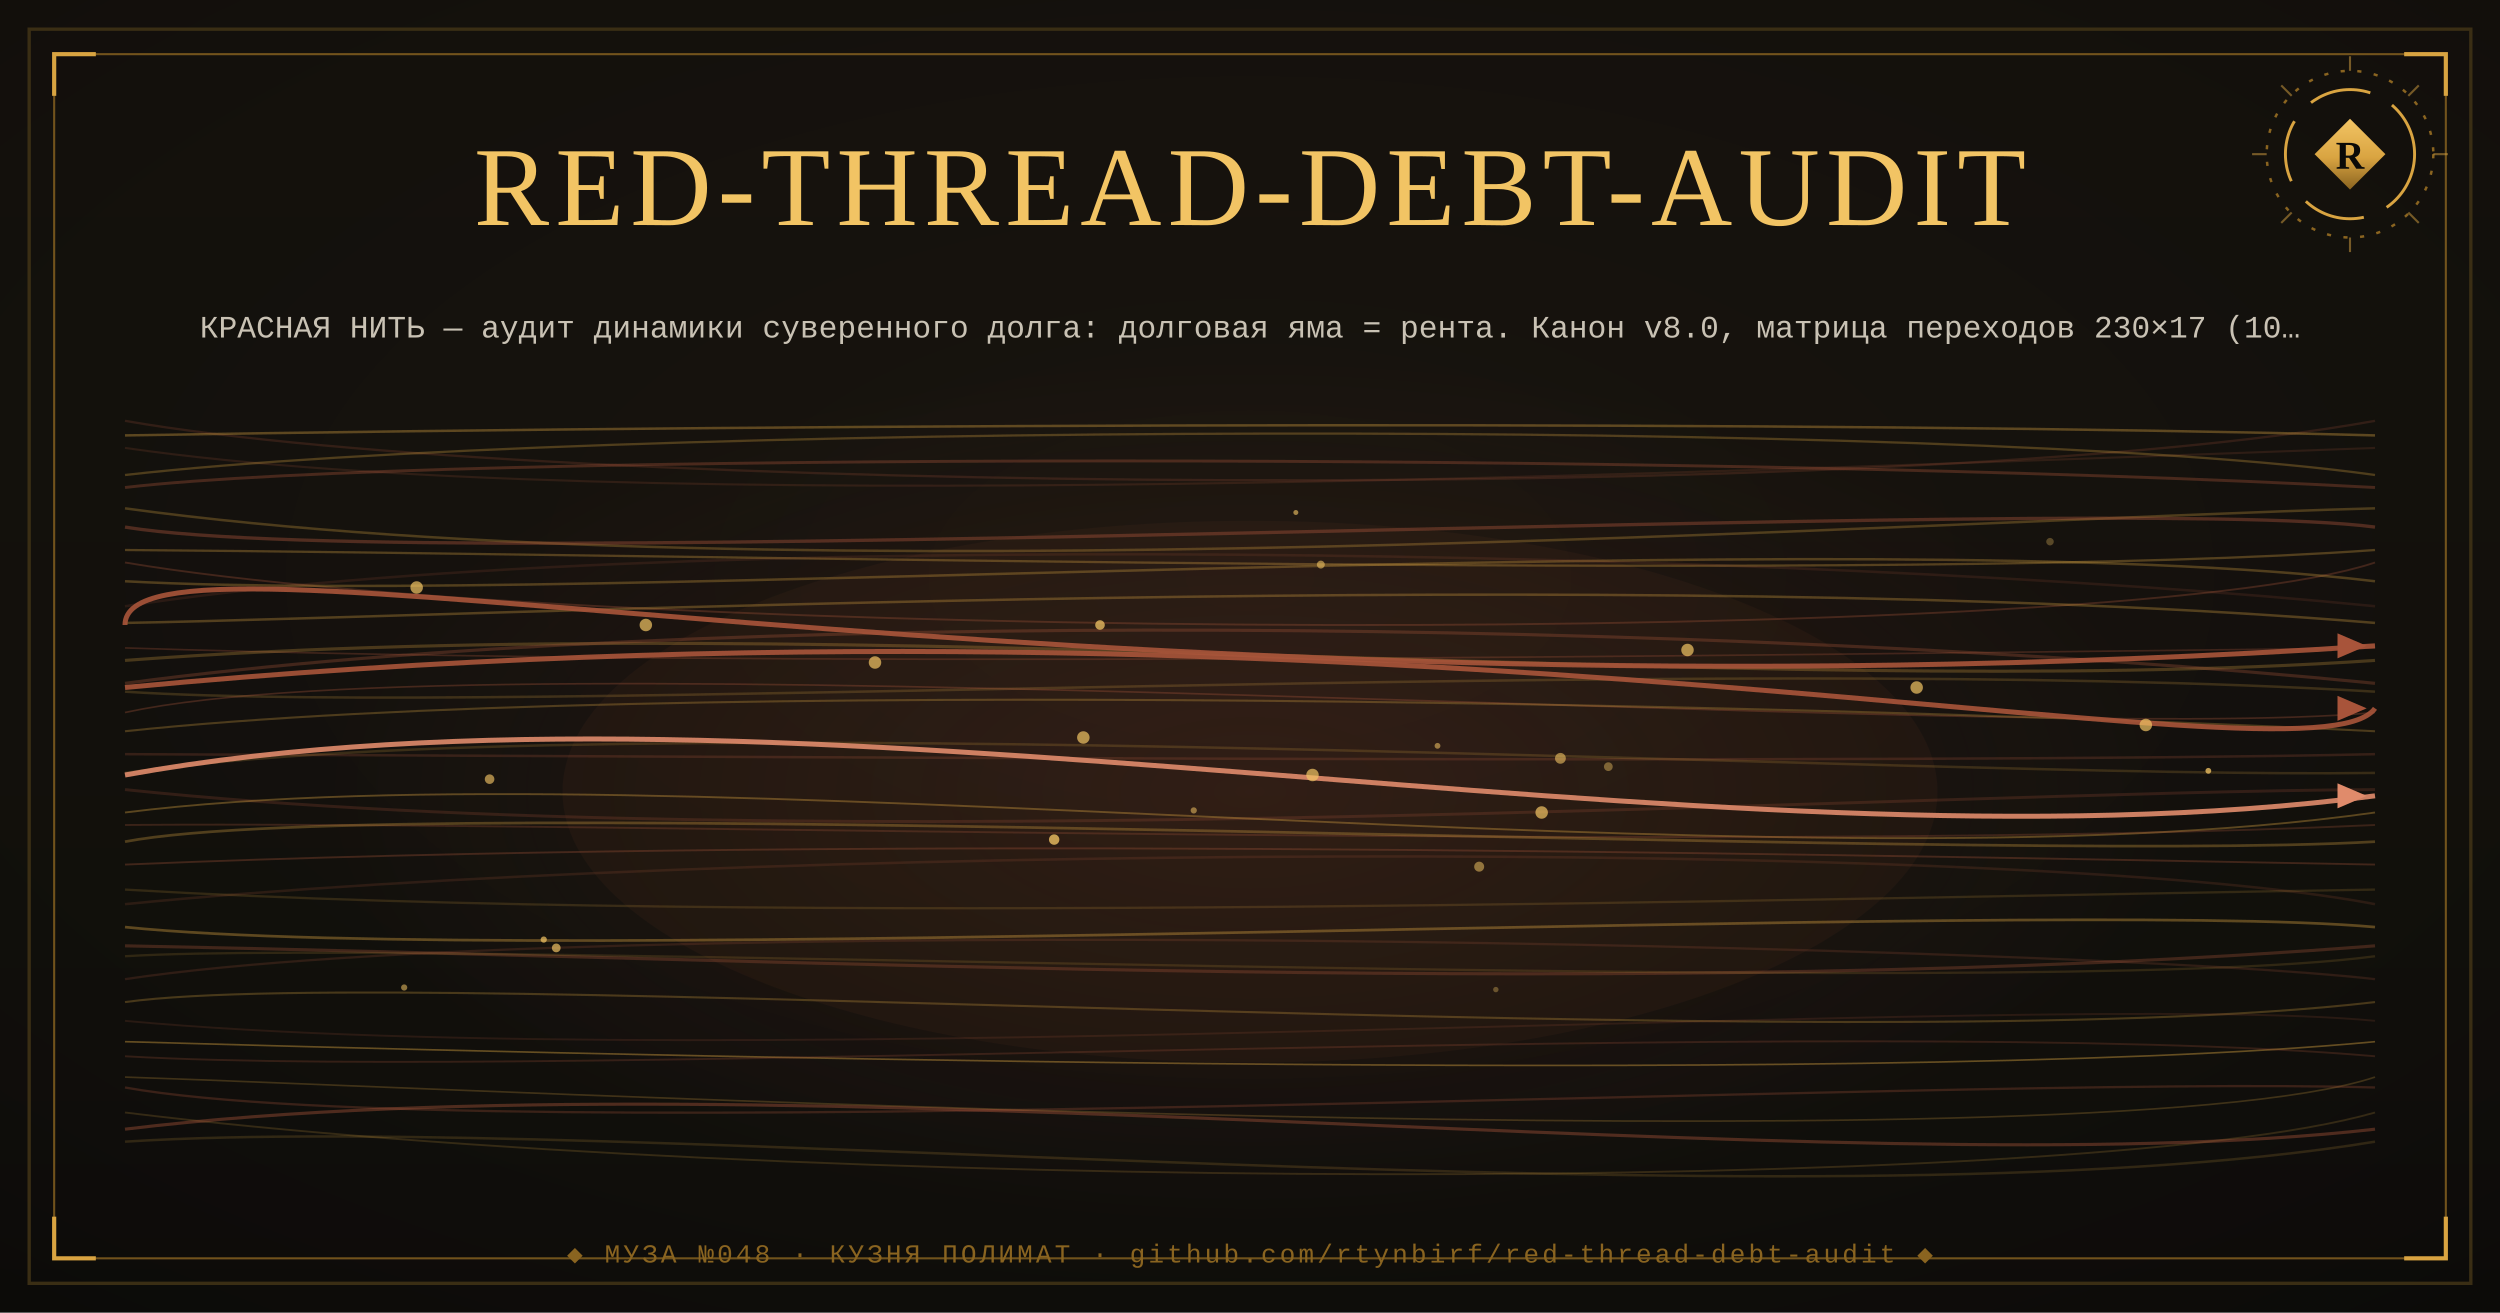
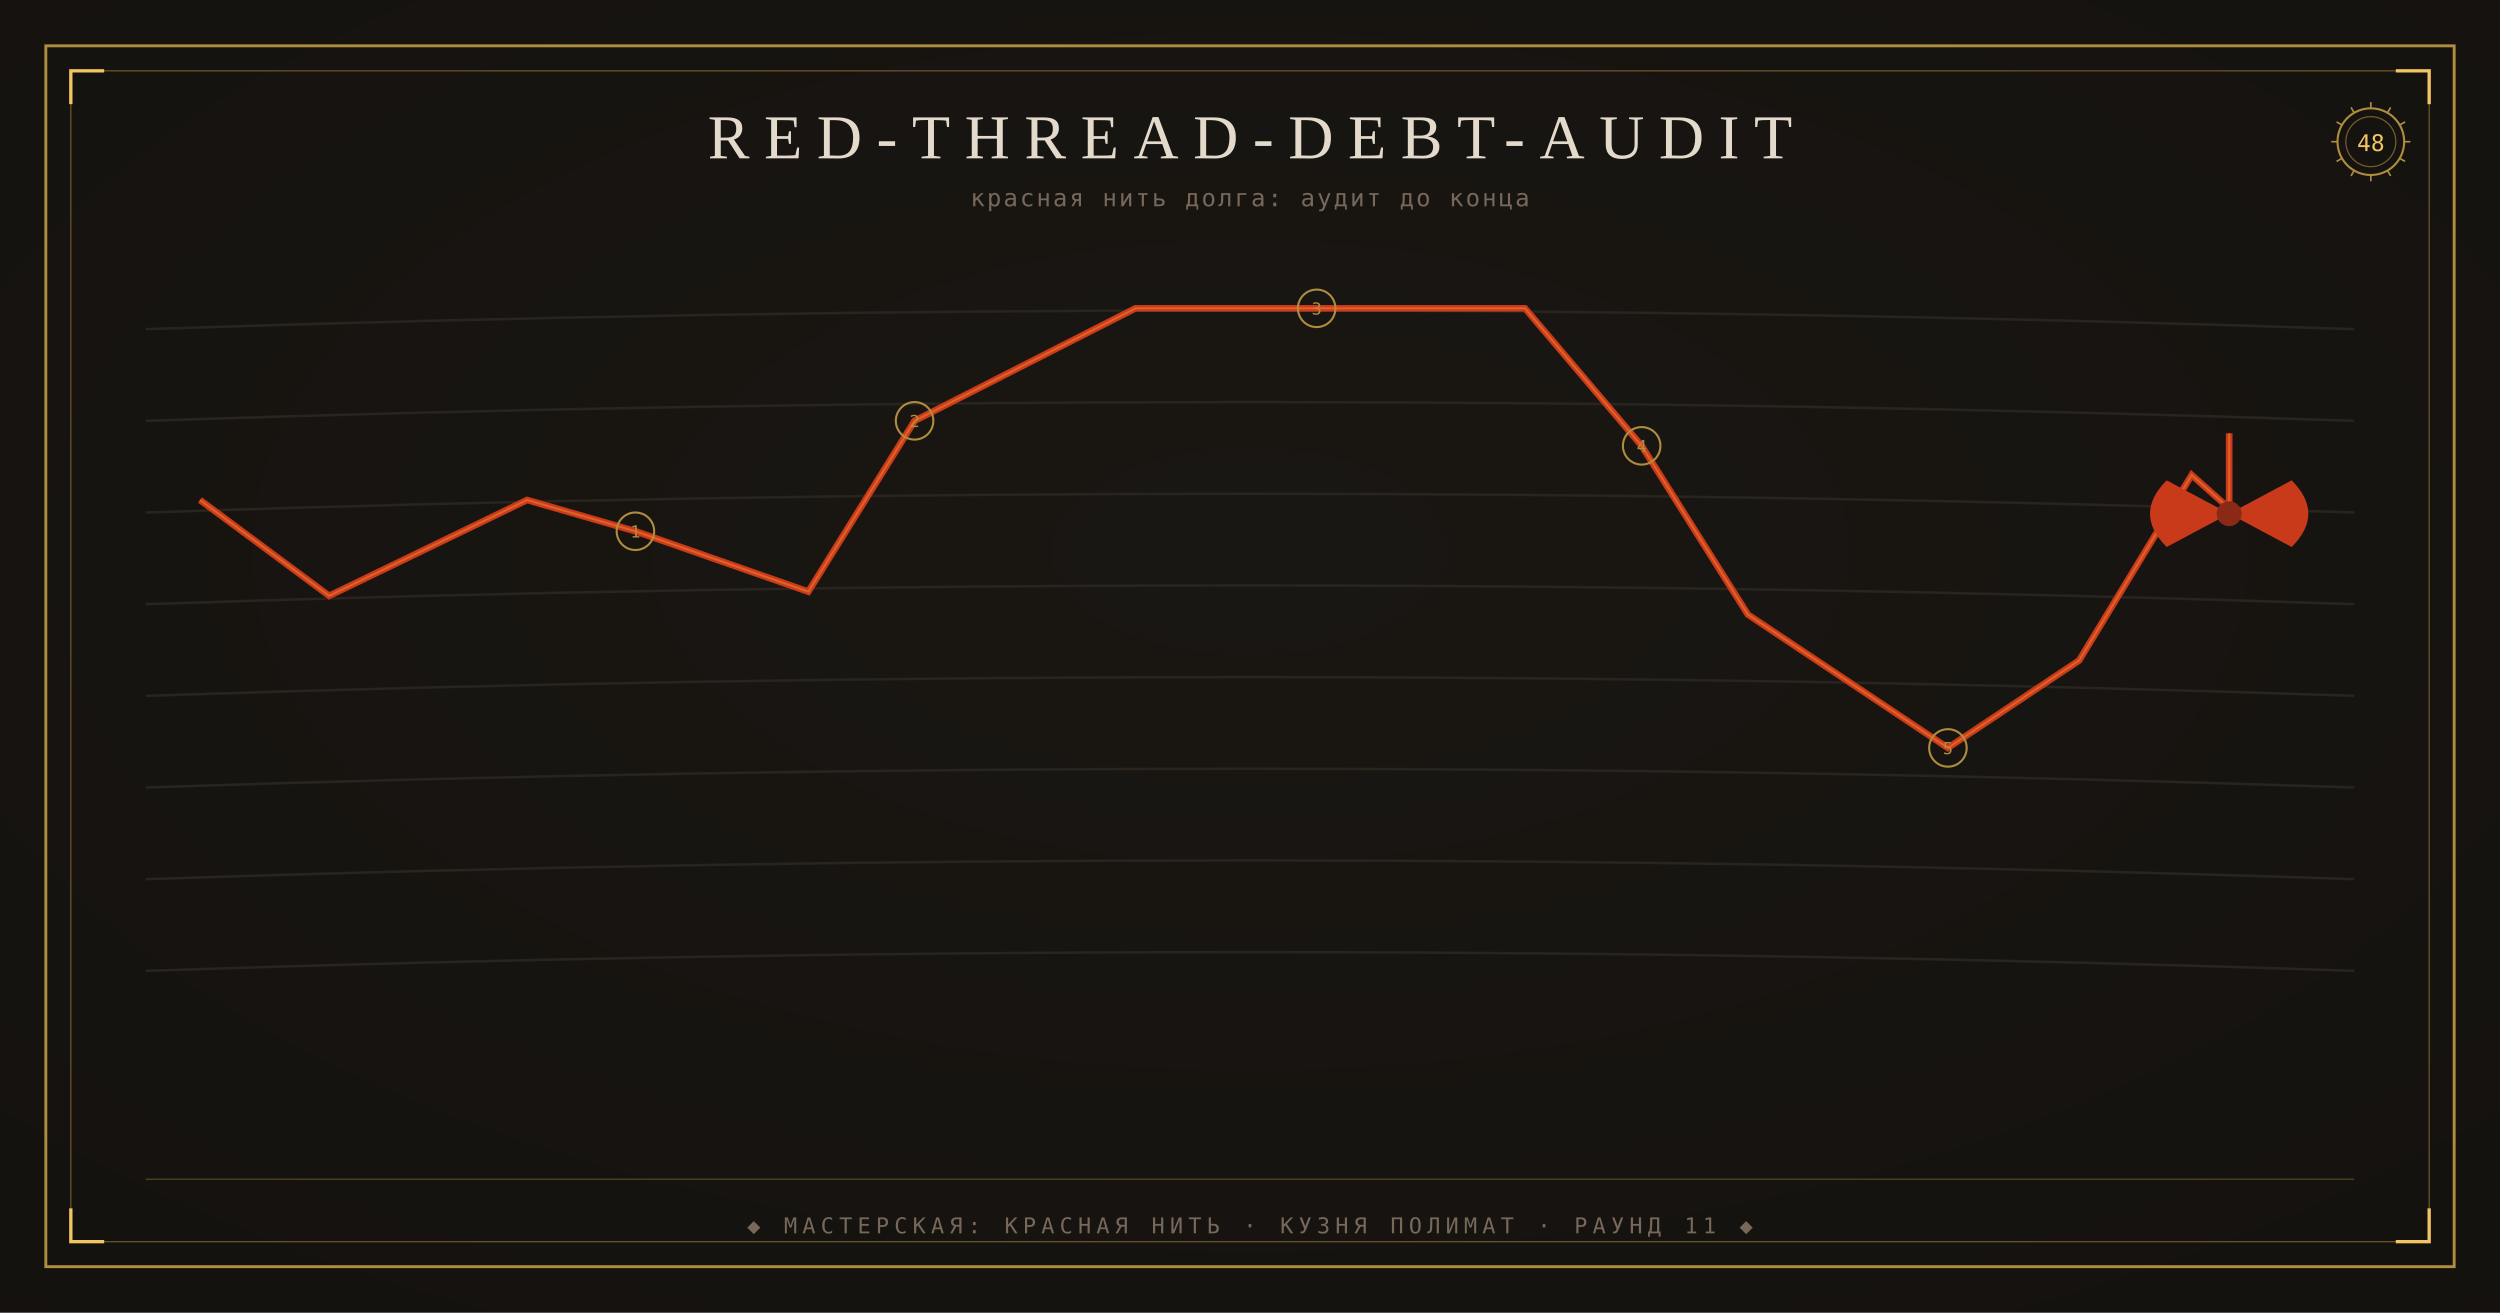
<svg xmlns="http://www.w3.org/2000/svg" viewBox="0 0 1200 630" width="1200" height="630">
-   <defs>
-     <linearGradient id="bg" x1="0" y1="0" x2="0" y2="1">
-       <stop offset="0" stop-color="#17120C" />
-       <stop offset="0.55" stop-color="#12100C" />
-       <stop offset="1" stop-color="#0B0A08" />
-     </linearGradient>
-     <linearGradient id="gGold" x1="0" y1="0" x2="0" y2="1">
-       <stop offset="0" stop-color="#F2C464" />
-       <stop offset="0.55" stop-color="#D9A441" />
-       <stop offset="1" stop-color="#8A6420" />
-     </linearGradient>
-     <linearGradient id="gGoldX" x1="0" y1="0" x2="1" y2="0">
-       <stop offset="0" stop-color="#8A6420" stop-opacity="0" />
-       <stop offset="0.5" stop-color="#F2C464" />
-       <stop offset="1" stop-color="#8A6420" stop-opacity="0" />
-     </linearGradient>
-     <radialGradient id="gVig" cx="0.5" cy="0.44" r="0.85">
-       <stop offset="0" stop-color="#1C1610" />
-       <stop offset="0.6" stop-color="#12100C" />
-       <stop offset="1" stop-color="#0B0A08" />
-     </radialGradient>
-     <radialGradient id="gMood" cx="0.5" cy="0.5" r="0.5">
-       <stop offset="0" stop-color="#A8543A" stop-opacity="0.13" />
-       <stop offset="1" stop-color="#A8543A" stop-opacity="0" />
-     </radialGradient>
-   </defs>
-   <rect width="1200" height="630" fill="url(#bg)" />
-   <rect width="1200" height="630" fill="url(#gVig)" opacity="0.6" />
-   <rect x="150" y="170" width="900" height="420" fill="url(#gMood)" />
-   <rect x="14" y="14" width="1172" height="602" fill="none" stroke="#3A2E14" stroke-width="1.6" />
-   <rect x="26" y="26" width="1148" height="578" fill="none" stroke="#8A6420" stroke-width="1" opacity="0.8" />
-   <path d="M 26 46 V 26 H 46" stroke="#D9A441" stroke-width="2" fill="none" />
-   <path d="M 1154 26 H 1174 V 46" stroke="#D9A441" stroke-width="2" fill="none" />
-   <path d="M 1174 584 V 604 H 1154" stroke="#D9A441" stroke-width="2" fill="none" />
-   <path d="M 46 604 H 26 V 584" stroke="#D9A441" stroke-width="2" fill="none" />
-   <text x="600" y="108" text-anchor="middle" font-family="Georgia, 'Times New Roman', serif" font-size="54" fill="#F2C464" letter-spacing="3">RED-THREAD-DEBT-AUDIT</text>
-   <line x1="240" y1="132" x2="960" y2="132" stroke="url(#gGoldX)" stroke-width="2" />
-   <text x="600" y="162" text-anchor="middle" font-family="'Courier New', monospace" font-size="15" fill="#C9C2B4">КРАСНАЯ НИТЬ — аудит динамики суверенного долга: долговая яма = рента. Канон v8.0, матрица переходов 230×17 (10…</text>
-   <ellipse cx="600" cy="380" rx="330" ry="130" fill="#A8543A" opacity="0.06" />
-   <path d="M 60 202 C 260 237, 913 243, 1140 202" fill="none" stroke="#A8543A" stroke-width="1.1" opacity="0.21" />
-   <path d="M 60 209 C 414 203, 880 202, 1140 209" fill="none" stroke="#D9A441" stroke-width="1.2" opacity="0.37" />
-   <path d="M 60 215 C 296 249, 811 227, 1140 215" fill="none" stroke="#A8543A" stroke-width="1.0" opacity="0.18" />
-   <path d="M 60 228 C 281 203, 941 200, 1140 228" fill="none" stroke="#D9A441" stroke-width="1.1" opacity="0.30" />
-   <path d="M 60 234 C 205 217, 823 217, 1140 234" fill="none" stroke="#A8543A" stroke-width="1.4" opacity="0.35" />
-   <path d="M 60 244 C 374 287, 918 250, 1140 244" fill="none" stroke="#D9A441" stroke-width="1.2" opacity="0.29" />
-   <path d="M 60 253 C 209 277, 1012 236, 1140 253" fill="none" stroke="#A8543A" stroke-width="1.6" opacity="0.41" />
-   <path d="M 60 264 C 341 266, 919 280, 1140 264" fill="none" stroke="#D9A441" stroke-width="1.1" opacity="0.32" />
-   <path d="M 60 270 C 285 308, 1015 312, 1140 270" fill="none" stroke="#A8543A" stroke-width="0.9" opacity="0.32" />
-   <path d="M 60 279 C 284 291, 895 250, 1140 279" fill="none" stroke="#D9A441" stroke-width="1.2" opacity="0.31" />
-   <path d="M 60 291 C 310 252, 869 264, 1140 291" fill="none" stroke="#A8543A" stroke-width="1.2" opacity="0.16" />
-   <path d="M 60 299 C 229 296, 788 270, 1140 299" fill="none" stroke="#D9A441" stroke-width="1.2" opacity="0.32" />
-   <path d="M 60 311 C 371 321, 806 315, 1140 311" fill="none" stroke="#A8543A" stroke-width="0.8" opacity="0.29" />
-   <path d="M 60 317 C 409 291, 842 337, 1140 317" fill="none" stroke="#D9A441" stroke-width="1.5" opacity="0.27" />
-   <path d="M 60 328 C 337 291, 826 297, 1140 328" fill="none" stroke="#A8543A" stroke-width="1.5" opacity="0.32" />
-   <path d="M 60 332 C 246 344, 821 313, 1140 332" fill="none" stroke="#D9A441" stroke-width="1.2" opacity="0.21" />
-   <path d="M 60 342 C 234 304, 966 358, 1140 342" fill="none" stroke="#A8543A" stroke-width="0.8" opacity="0.33" />
-   <path d="M 60 351 C 314 324, 901 339, 1140 351" fill="none" stroke="#D9A441" stroke-width="1.0" opacity="0.29" />
-   <path d="M 60 362 C 325 363, 915 367, 1140 362" fill="none" stroke="#A8543A" stroke-width="1.2" opacity="0.24" />
-   <path d="M 60 371 C 299 337, 922 374, 1140 371" fill="none" stroke="#D9A441" stroke-width="1.2" opacity="0.19" />
-   <path d="M 60 379 C 383 413, 922 380, 1140 379" fill="none" stroke="#A8543A" stroke-width="1.4" opacity="0.22" />
-   <path d="M 60 390 C 323 357, 857 430, 1140 390" fill="none" stroke="#D9A441" stroke-width="0.9" opacity="0.37" />
-   <path d="M 60 396 C 283 394, 836 410, 1140 396" fill="none" stroke="#A8543A" stroke-width="0.9" opacity="0.27" />
-   <path d="M 60 404 C 192 379, 949 415, 1140 404" fill="none" stroke="#D9A441" stroke-width="1.3" opacity="0.32" />
-   <path d="M 60 415 C 394 401, 820 409, 1140 415" fill="none" stroke="#A8543A" stroke-width="0.9" opacity="0.32" />
-   <path d="M 60 427 C 365 445, 878 431, 1140 427" fill="none" stroke="#D9A441" stroke-width="1.1" opacity="0.17" />
-   <path d="M 60 434 C 342 406, 968 401, 1140 434" fill="none" stroke="#A8543A" stroke-width="1.2" opacity="0.18" />
-   <path d="M 60 445 C 256 465, 984 431, 1140 445" fill="none" stroke="#D9A441" stroke-width="1.3" opacity="0.38" />
-   <path d="M 60 454 C 380 460, 793 481, 1140 454" fill="none" stroke="#A8543A" stroke-width="1.5" opacity="0.32" />
-   <path d="M 60 459 C 205 450, 974 481, 1140 459" fill="none" stroke="#D9A441" stroke-width="1.1" opacity="0.16" />
-   <path d="M 60 470 C 280 437, 1001 454, 1140 470" fill="none" stroke="#A8543A" stroke-width="1.1" opacity="0.20" />
-   <path d="M 60 481 C 198 462, 892 510, 1140 481" fill="none" stroke="#D9A441" stroke-width="1.0" opacity="0.28" />
-   <path d="M 60 490 C 353 517, 982 475, 1140 490" fill="none" stroke="#A8543A" stroke-width="0.9" opacity="0.17" />
-   <path d="M 60 500 C 235 505, 898 523, 1140 500" fill="none" stroke="#D9A441" stroke-width="0.8" opacity="0.42" />
-   <path d="M 60 507 C 268 519, 896 486, 1140 507" fill="none" stroke="#A8543A" stroke-width="0.9" opacity="0.24" />
-   <path d="M 60 517 C 216 522, 1004 562, 1140 517" fill="none" stroke="#D9A441" stroke-width="0.8" opacity="0.24" />
-   <path d="M 60 522 C 228 552, 935 516, 1140 522" fill="none" stroke="#A8543A" stroke-width="1.1" opacity="0.28" />
-   <path d="M 60 534 C 368 572, 998 575, 1140 534" fill="none" stroke="#D9A441" stroke-width="0.9" opacity="0.19" />
-   <path d="M 60 542 C 375 504, 886 571, 1140 542" fill="none" stroke="#A8543A" stroke-width="1.5" opacity="0.42" />
-   <path d="M 60 548 C 297 533, 871 592, 1140 548" fill="none" stroke="#D9A441" stroke-width="1.2" opacity="0.17" />
-   <path d="M 60 300 C 60 242, 500 352, 1140 310" fill="none" stroke="#A8543A" stroke-width="2.4" opacity="0.9" />
-   <path d="M 1136 310 l -14 -6 l 0 12 Z" fill="#A8543A" />
-   <circle cx="200" cy="282" r="3" fill="#F2C464" opacity="0.7" />
-   <circle cx="310" cy="300" r="3" fill="#F2C464" opacity="0.7" />
-   <circle cx="420" cy="318" r="3" fill="#F2C464" opacity="0.7" />
-   <path d="M 60 372 C 380 314, 820 424, 1140 382" fill="none" stroke="#E08B6B" stroke-width="2.4" opacity="0.9" />
-   <path d="M 1136 382 l -14 -6 l 0 12 Z" fill="#E08B6B" />
-   <circle cx="520" cy="354" r="3" fill="#F2C464" opacity="0.7" />
-   <circle cx="630" cy="372" r="3" fill="#F2C464" opacity="0.7" />
-   <circle cx="740" cy="390" r="3" fill="#F2C464" opacity="0.7" />
-   <path d="M 60 330 C 670 272, 1110 382, 1140 340" fill="none" stroke="#A8543A" stroke-width="2.4" opacity="0.9" />
-   <path d="M 1136 340 l -14 -6 l 0 12 Z" fill="#A8543A" />
-   <circle cx="810" cy="312" r="3" fill="#F2C464" opacity="0.7" />
-   <circle cx="920" cy="330" r="3" fill="#F2C464" opacity="0.7" />
-   <circle cx="1030" cy="348" r="3" fill="#F2C464" opacity="0.7" />
-   <circle cx="984" cy="260" r="1.8" fill="#F2C464" opacity="0.31" />
-   <circle cx="573" cy="389" r="1.5" fill="#F2C464" opacity="0.54" />
-   <circle cx="710" cy="416" r="2.4" fill="#F2C464" opacity="0.53" />
-   <circle cx="1060" cy="370" r="1.4" fill="#F2C464" opacity="0.77" />
-   <circle cx="634" cy="271" r="1.9" fill="#F2C464" opacity="0.59" />
-   <circle cx="622" cy="246" r="1.2" fill="#F2C464" opacity="0.62" />
-   <circle cx="690" cy="358" r="1.4" fill="#F2C464" opacity="0.56" />
-   <circle cx="772" cy="368" r="2.1" fill="#F2C464" opacity="0.43" />
-   <circle cx="261" cy="451" r="1.5" fill="#F2C464" opacity="0.71" />
-   <circle cx="528" cy="300" r="2.3" fill="#F2C464" opacity="0.75" />
-   <circle cx="194" cy="474" r="1.5" fill="#F2C464" opacity="0.55" />
-   <circle cx="718" cy="475" r="1.3" fill="#F2C464" opacity="0.35" />
-   <circle cx="235" cy="374" r="2.3" fill="#F2C464" opacity="0.64" />
-   <circle cx="749" cy="364" r="2.6" fill="#F2C464" opacity="0.59" />
-   <circle cx="506" cy="403" r="2.5" fill="#F2C464" opacity="0.78" />
-   <circle cx="267" cy="455" r="2.1" fill="#F2C464" opacity="0.69" />
-   <circle cx="1128" cy="74" r="40" fill="none" stroke="#8A6420" stroke-width="1.2" stroke-dasharray="2 6" />
-   <circle cx="1128" cy="74" r="31" fill="none" stroke="#D9A441" stroke-width="1.4" stroke-dasharray="30 12" />
-   <line x1="1128" y1="34" x2="1128" y2="27" stroke="#D9A441" stroke-width="1" opacity="0.5" />
-   <line x1="1156" y1="46" x2="1161" y2="41" stroke="#D9A441" stroke-width="1" opacity="0.5" />
-   <line x1="1168" y1="74" x2="1175" y2="74" stroke="#D9A441" stroke-width="1" opacity="0.5" />
-   <line x1="1156" y1="102" x2="1161" y2="107" stroke="#D9A441" stroke-width="1" opacity="0.5" />
-   <line x1="1128" y1="114" x2="1128" y2="121" stroke="#D9A441" stroke-width="1" opacity="0.5" />
-   <line x1="1100" y1="102" x2="1095" y2="107" stroke="#D9A441" stroke-width="1" opacity="0.5" />
-   <line x1="1088" y1="74" x2="1081" y2="74" stroke="#D9A441" stroke-width="1" opacity="0.5" />
-   <line x1="1100" y1="46" x2="1095" y2="41" stroke="#D9A441" stroke-width="1" opacity="0.5" />
-   <path d="M 1128 57 L 1145 74 L 1128 91 L 1111 74 Z" fill="url(#gGold)" />
-   <text x="1128" y="81" text-anchor="middle" font-family="Georgia, 'Times New Roman', serif" font-size="19" fill="#0B0A08" font-weight="bold">R</text>
-   <text x="600" y="606" text-anchor="middle" font-family="'Courier New', monospace" font-size="12.5" fill="#8A6420" letter-spacing="1.5">◆ МУЗА №048 · КУЗНЯ ПОЛИМАТ · github.com/rtynbirf/red-thread-debt-audit ◆</text>
+   <rect width="1200" height="630" fill="#12100E" />
+   <radialGradient id="vig48" cx="0.5" cy="0.42" r="0.95">
+     <stop offset="0" stop-color="#1A1714" />
+     <stop offset="1" stop-color="#12100E" />
+   </radialGradient>
+   <rect width="1200" height="630" fill="url(#vig48)" opacity="0.9" />
+   <rect x="22" y="22" width="1156" height="586" fill="none" stroke="#B08D3E" stroke-width="1.4" />
+   <rect x="34" y="34" width="1132" height="562" fill="none" stroke="#B08D3E" stroke-width="0.6" opacity="0.55" />
+   <path d="M 34 50 L 34 34 L 50 34" fill="none" stroke="#F2C464" stroke-width="1.6" />
+   <path d="M 1166 50 L 1166 34 L 1150 34" fill="none" stroke="#F2C464" stroke-width="1.6" />
+   <path d="M 34 580 L 34 596 L 50 596" fill="none" stroke="#F2C464" stroke-width="1.6" />
+   <path d="M 1166 580 L 1166 596 L 1150 596" fill="none" stroke="#F2C464" stroke-width="1.6" />
+   <text x="600.0" y="76" text-anchor="middle" font-family="Georgia, 'Times New Roman', serif" font-size="30" fill="#E4DACC" letter-spacing="7">RED-THREAD-DEBT-AUDIT</text>
+   <text x="600.0" y="99" text-anchor="middle" font-family="'Cascadia Mono', ui-monospace, Consolas, monospace" font-size="11.5" fill="#77685A" letter-spacing="1">красная нить долга: аудит до конца</text>
+   <g transform="translate(1138,68)">
+     <circle r="16" fill="none" stroke="#B08D3E" stroke-width="1" />
+     <circle r="12" fill="none" stroke="#B08D3E" stroke-width="0.6" opacity="0.6" />
+     <text y="4.5" text-anchor="middle" font-family="'Cascadia Mono', ui-monospace, Consolas, monospace" font-size="11" fill="#F2C464">48</text>
+     <g stroke="#B08D3E" stroke-width="0.8">
+       <line x1="0" y1="-19" x2="0" y2="-16" transform="rotate(0)" />
+       <line x1="0" y1="-19" x2="0" y2="-16" transform="rotate(30)" />
+       <line x1="0" y1="-19" x2="0" y2="-16" transform="rotate(60)" />
+       <line x1="0" y1="-19" x2="0" y2="-16" transform="rotate(90)" />
+       <line x1="0" y1="-19" x2="0" y2="-16" transform="rotate(120)" />
+       <line x1="0" y1="-19" x2="0" y2="-16" transform="rotate(150)" />
+       <line x1="0" y1="-19" x2="0" y2="-16" transform="rotate(180)" />
+       <line x1="0" y1="-19" x2="0" y2="-16" transform="rotate(210)" />
+       <line x1="0" y1="-19" x2="0" y2="-16" transform="rotate(240)" />
+       <line x1="0" y1="-19" x2="0" y2="-16" transform="rotate(270)" />
+       <line x1="0" y1="-19" x2="0" y2="-16" transform="rotate(300)" />
+       <line x1="0" y1="-19" x2="0" y2="-16" transform="rotate(330)" />
+     </g>
+   </g>
+   <line x1="70" y1="566" x2="1130" y2="566" stroke="#B08D3E" stroke-width="0.5" opacity="0.5" />
+   <text x="600.0" y="592" text-anchor="middle" font-family="'Cascadia Mono', ui-monospace, Consolas, monospace" font-size="10.5" fill="#77685A" letter-spacing="2.5">◆ МАСТЕРСКАЯ: КРАСНАЯ НИТЬ · КУЗНЯ ПОЛИМАТ · РАУНД 11 ◆</text>
+   <clipPath id="clip48">
+     <rect x="70" y="118" width="1060" height="404" />
+   </clipPath>
+   <g clip-path="url(#clip48)">
+     <path d="M 70 158 Q 600.0 140 1130 158" fill="none" stroke="#2A241E" stroke-width="1.2" />
+     <path d="M 70 202 Q 600.0 184 1130 202" fill="none" stroke="#2A241E" stroke-width="1.2" />
+     <path d="M 70 246 Q 600.0 228 1130 246" fill="none" stroke="#2A241E" stroke-width="1.2" />
+     <path d="M 70 290 Q 600.0 272 1130 290" fill="none" stroke="#2A241E" stroke-width="1.2" />
+     <path d="M 70 334 Q 600.0 316 1130 334" fill="none" stroke="#2A241E" stroke-width="1.2" />
+     <path d="M 70 378 Q 600.0 360 1130 378" fill="none" stroke="#2A241E" stroke-width="1.2" />
+     <path d="M 70 422 Q 600.0 404 1130 422" fill="none" stroke="#2A241E" stroke-width="1.2" />
+     <path d="M 70 466 Q 600.0 448 1130 466" fill="none" stroke="#2A241E" stroke-width="1.2" />
+     <path d="M 96 240 L 158 286 L 253 240 L 305 255 L 388 284 L 439 202 L 545 148 L 632 148 L 732 148 L 788 214 L 839 295 L 935 359 L 998 317 L 1052 228 L 1070 244 L 1070 208 L 1070 247" fill="none" stroke="#C93A1B" stroke-width="3.2" />
+     <path d="M 96 240 L 158 286 L 253 240 L 305 255 L 388 284 L 439 202 L 545 148 L 632 148 L 732 148 L 788 214 L 839 295 L 935 359 L 998 317 L 1052 228 L 1070 244 L 1070 208 L 1070 247" fill="none" stroke="#E8722A" stroke-width="1" opacity="0.7" />
+     <path d="M 1070 246.566 l -30 -16 q -16 16 0 32 Z M 1070 246.566 l 30 -16 q 16 16 0 32 Z" fill="#C93A1B" />
+     <circle cx="1070" cy="246.566" r="6" fill="#8A2A16" />
+     <circle cx="305" cy="255" r="9" fill="none" stroke="#B08D3E" stroke-width="1" />
+     <text x="305" y="258" text-anchor="middle" font-family="'Cascadia Mono', ui-monospace, Consolas, monospace" font-size="8" fill="#B08D3E">1</text>
+     <circle cx="439" cy="202" r="9" fill="none" stroke="#B08D3E" stroke-width="1" />
+     <text x="439" y="205" text-anchor="middle" font-family="'Cascadia Mono', ui-monospace, Consolas, monospace" font-size="8" fill="#B08D3E">2</text>
+     <circle cx="632" cy="148" r="9" fill="none" stroke="#B08D3E" stroke-width="1" />
+     <text x="632" y="151" text-anchor="middle" font-family="'Cascadia Mono', ui-monospace, Consolas, monospace" font-size="8" fill="#B08D3E">3</text>
+     <circle cx="788" cy="214" r="9" fill="none" stroke="#B08D3E" stroke-width="1" />
+     <text x="788" y="217" text-anchor="middle" font-family="'Cascadia Mono', ui-monospace, Consolas, monospace" font-size="8" fill="#B08D3E">4</text>
+     <circle cx="935" cy="359" r="9" fill="none" stroke="#B08D3E" stroke-width="1" />
+     <text x="935" y="362" text-anchor="middle" font-family="'Cascadia Mono', ui-monospace, Consolas, monospace" font-size="8" fill="#B08D3E">5</text>
+   </g>
</svg>
